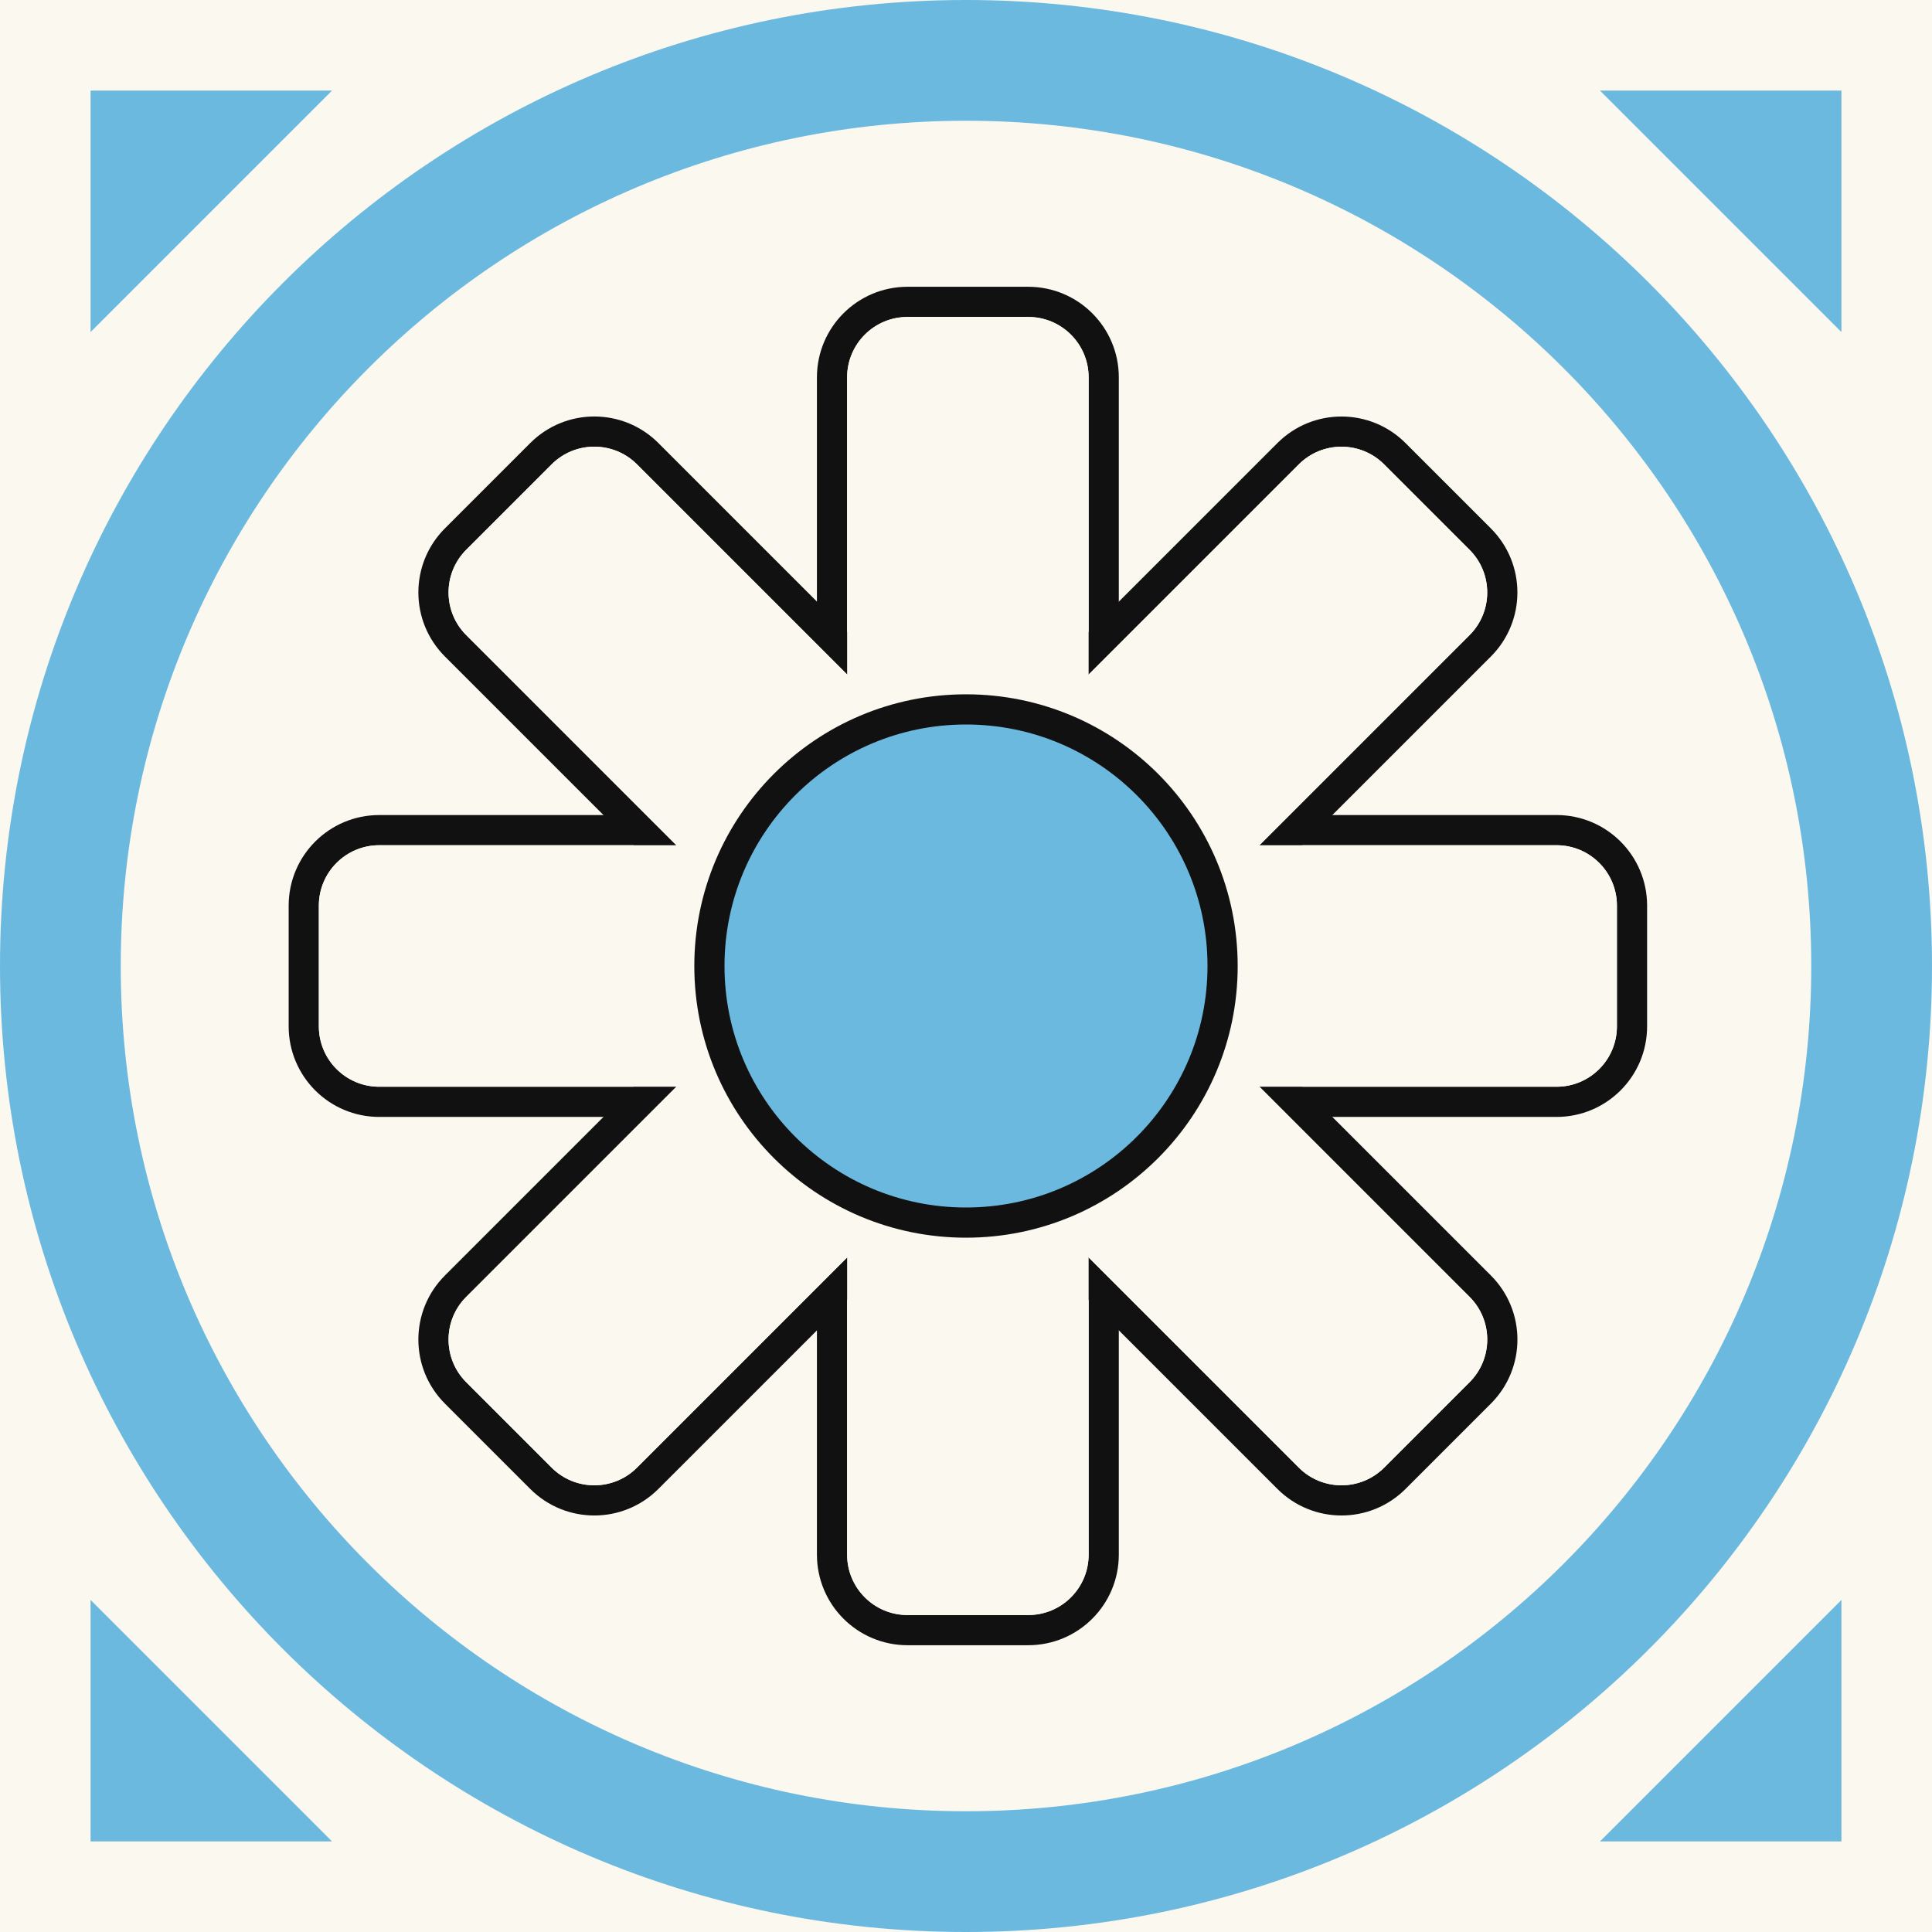
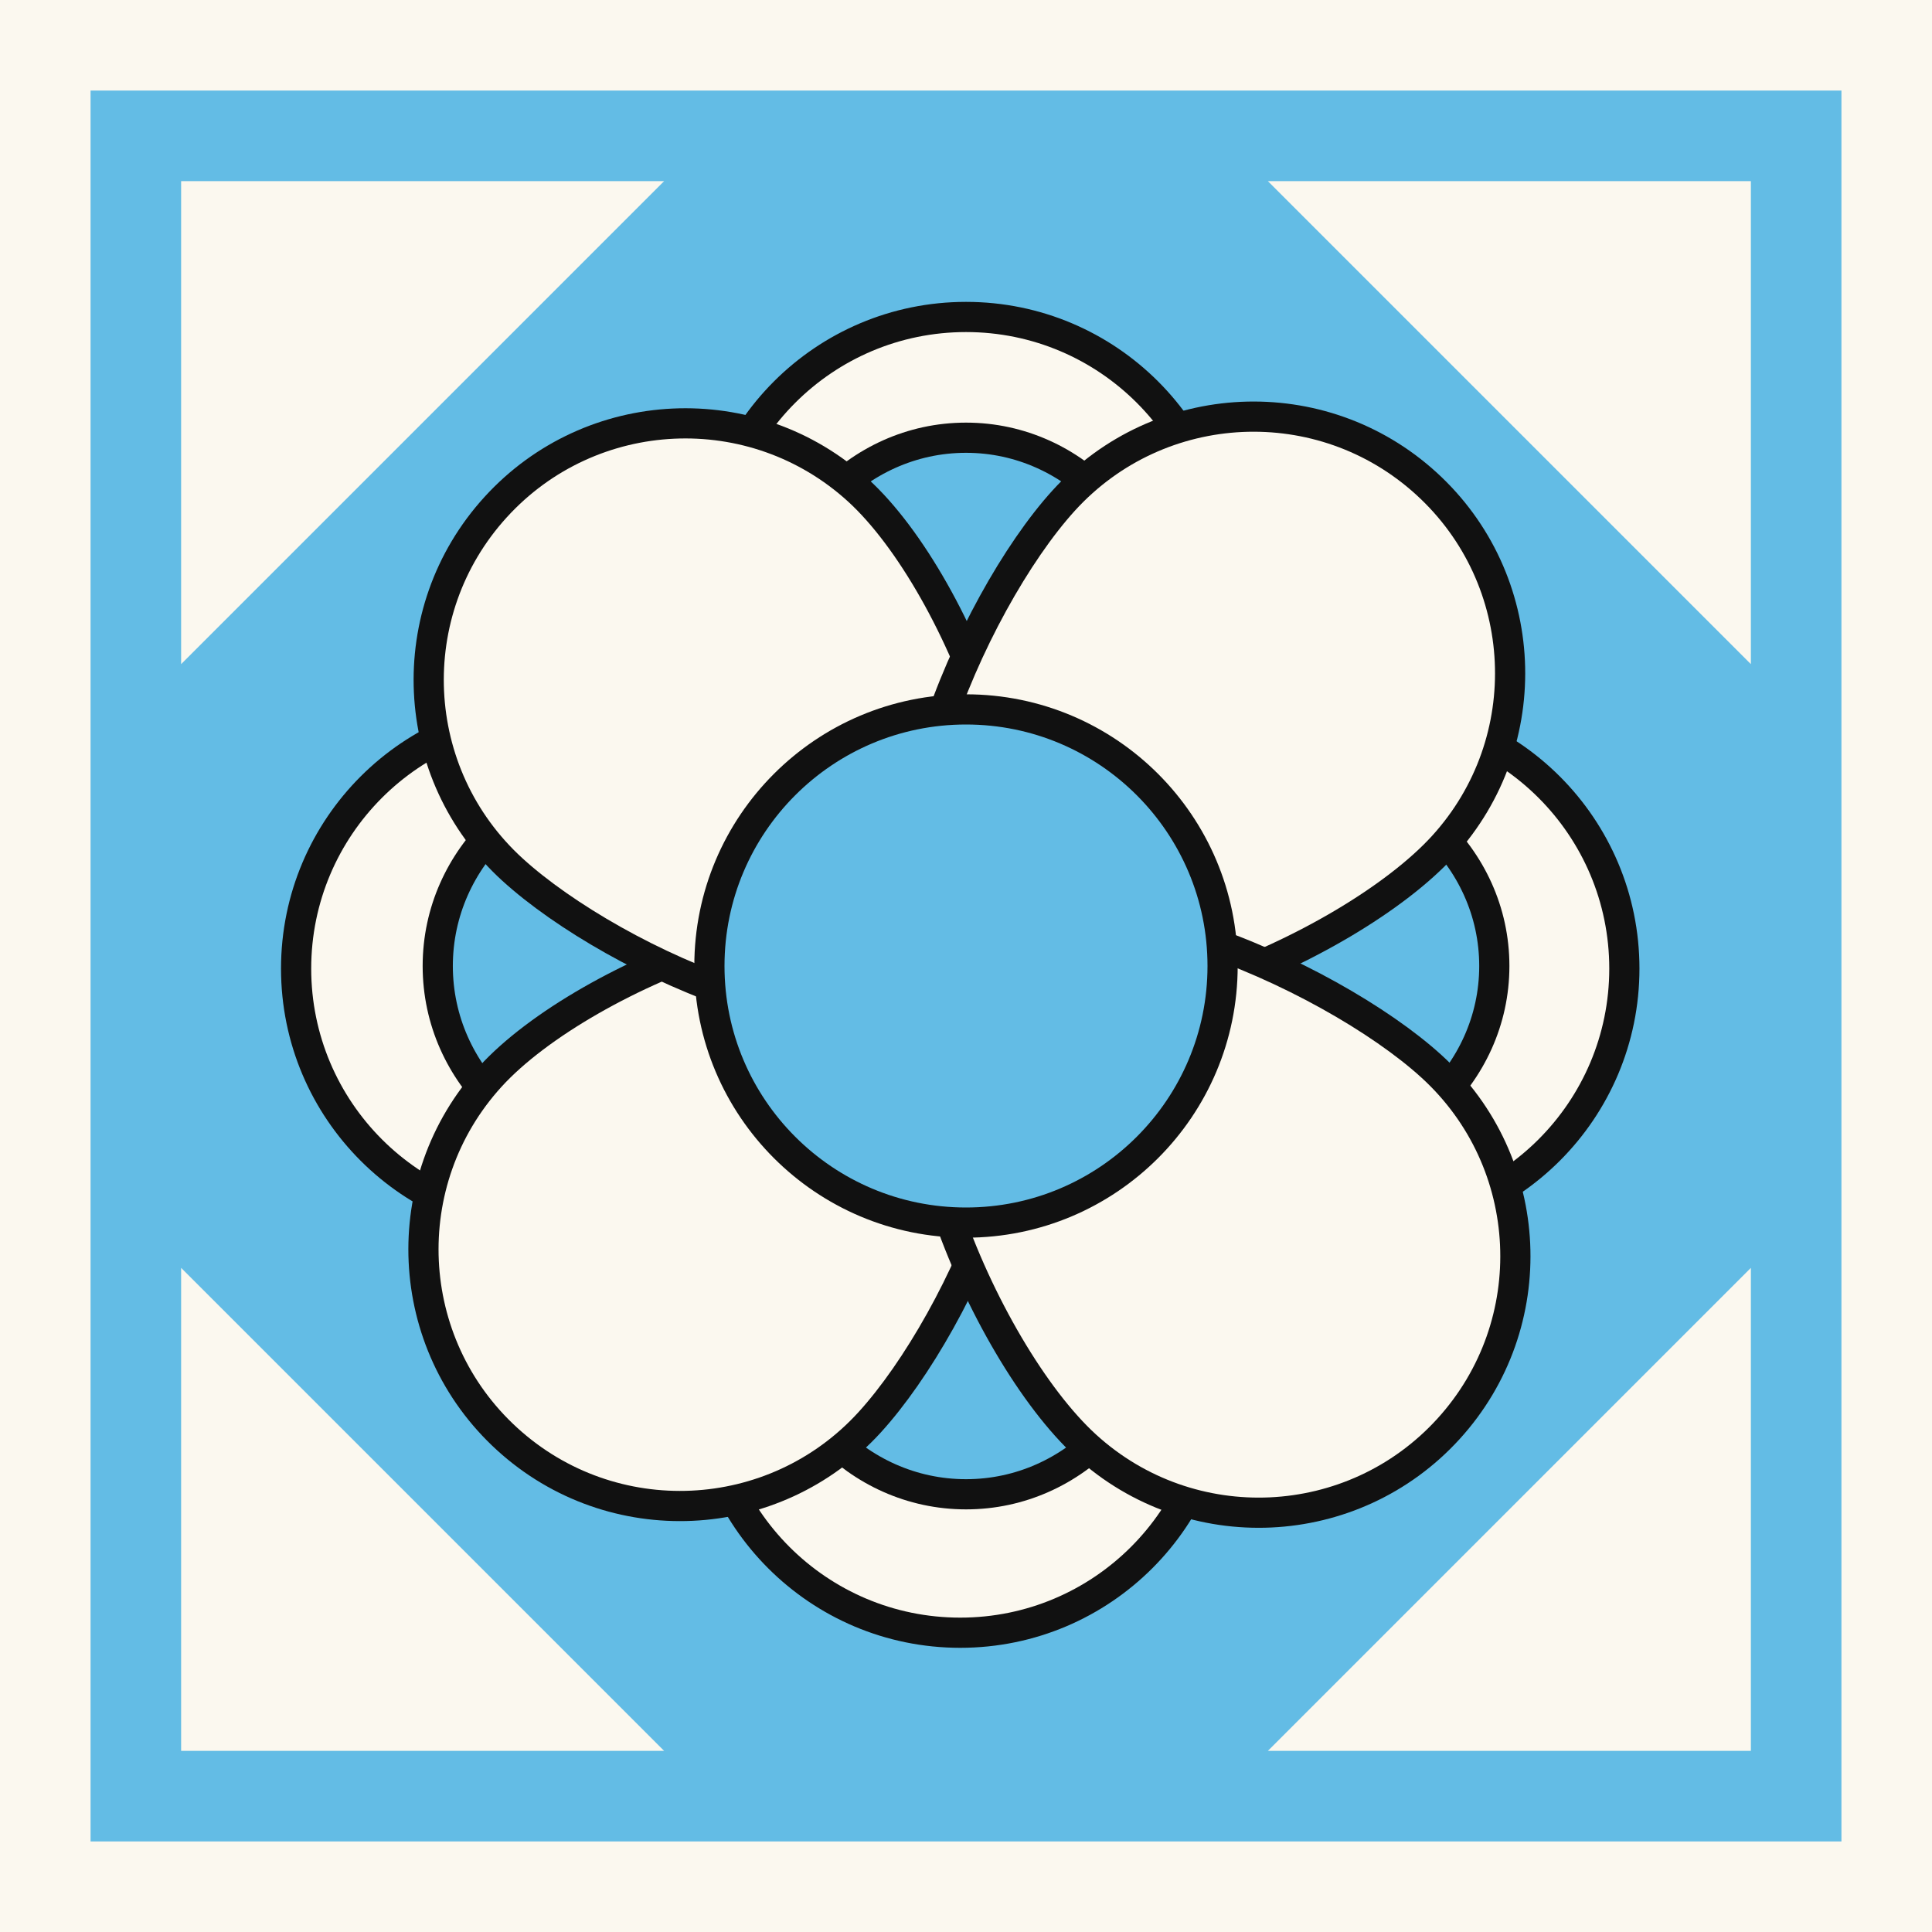
<svg xmlns="http://www.w3.org/2000/svg" width="64" height="64" viewBox="0 0 64 64" fill="none">
-   <g clip-path="url(#clip0_400_1427)">
-     <rect width="64" height="64" fill="#FBF8EF" />
-     <rect y="64" width="64" height="64" rx="32" transform="rotate(-90 0 64)" fill="#6CB9E0" />
-     <rect x="4" y="60" width="56" height="56" rx="28" transform="rotate(-90 4 60)" fill="#FBF8EF" />
-     <rect x="54.062" y="27.5" width="9" height="17" rx="2.5" transform="rotate(90 54.0625 27.5)" fill="#FBF8EF" stroke="#111111" />
-     <rect x="27.062" y="27.5" width="9" height="17" rx="2.5" transform="rotate(90 27.0625 27.5)" fill="#FBF8EF" stroke="#111111" />
-     <rect x="27.562" y="10" width="9" height="17" rx="2.5" fill="#FBF8EF" stroke="#111111" />
-     <path d="M30.062 37C28.682 37 27.562 38.119 27.562 39.5L27.562 51.5C27.562 52.881 28.682 54 30.062 54L34.062 54C35.443 54 36.562 52.881 36.562 51.5L36.562 39.5C36.562 38.119 35.443 37 34.062 37L30.062 37Z" fill="#FBF8EF" stroke="#111111" />
-     <rect x="44.438" y="13.262" width="9" height="17" rx="2.5" transform="rotate(45 44.4375 13.2616)" fill="#FBF8EF" stroke="#111111" />
-     <rect x="25.344" y="32.353" width="9" height="17" rx="2.5" transform="rotate(45 25.3438 32.3534)" fill="#FBF8EF" stroke="#111111" />
-     <rect x="13.324" y="19.625" width="9" height="17" rx="2.5" transform="rotate(-45 13.3241 19.6255)" fill="#FBF8EF" stroke="#111111" />
-     <rect x="32.418" y="38.717" width="9" height="17" rx="2.5" transform="rotate(-45 32.4179 38.7173)" fill="#FBF8EF" stroke="#111111" />
-     <rect x="53.562" y="28" width="8" height="16" rx="2" transform="rotate(90 53.5625 28)" fill="#FBF8EF" />
-     <rect x="26.562" y="28" width="8" height="16" rx="2" transform="rotate(90 26.5625 28)" fill="#FBF8EF" />
-     <rect x="28.062" y="10.5" width="8" height="16" rx="2" fill="#FBF8EF" />
-     <rect x="28.062" y="37.5" width="8" height="16" rx="2" fill="#FBF8EF" />
-     <rect x="44.438" y="13.969" width="8" height="16" rx="2" transform="rotate(45 44.4375 13.9688)" fill="#FBF8EF" />
-     <rect x="25.344" y="33.06" width="8" height="16" rx="2" transform="rotate(45 25.3438 33.0605)" fill="#FBF8EF" />
-     <rect x="14.031" y="19.625" width="8" height="16" rx="2" transform="rotate(-45 14.0312 19.6255)" fill="#FBF8EF" />
-     <rect x="33.125" y="38.717" width="8" height="16" rx="2" transform="rotate(-45 33.125 38.7173)" fill="#FBF8EF" />
-     <rect x="23.5" y="23.5" width="17" height="17" rx="8.5" fill="#6CB9E0" stroke="#111111" />
-     <path d="M61 53V61H53L61 53Z" fill="#6CB9E0" />
-     <path d="M53 3H61V11L53 3Z" fill="#6CB9E0" />
-     <path d="M11 3H3V11L11 3Z" fill="#6CB9E0" />
-     <path d="M11 61H3V53L11 61Z" fill="#6CB9E0" />
-   </g>
-   <defs>
-     <clipPath id="clip0_400_1427">
-       <rect width="64" height="64" fill="white" />
-     </clipPath>
-   </defs>
+   <rect width="64" height="64" fill="#FBF8EF" />
+   <rect width="58" height="58" transform="matrix(0 -1 1 0 3 61)" fill="#63BCE5" />
+   <path d="M58 42V58H42L58 42Z" fill="#FBF8EF" />
+   <path d="M42 6H58V22L42 6Z" fill="#FBF8EF" />
+   <path d="M22 6H6V22L22 6Z" fill="#FBF8EF" />
+   <path d="M22 58H6V42L22 58Z" fill="#FBF8EF" />
+   <path d="M32.001 10.5C36.695 10.5 40.501 14.306 40.501 19C40.501 21.304 39.627 24.734 38.201 27.587C37.486 29.017 36.618 30.333 35.624 31.298C34.633 32.261 33.474 32.914 32.192 32.914C30.912 32.914 29.732 32.263 28.706 31.304C27.679 30.342 26.762 29.029 25.998 27.6C24.477 24.749 23.5 21.314 23.5 19C23.5 14.306 27.306 10.5 32.001 10.5Z" fill="#FBF8EF" stroke="#111111" />
+   <path d="M32.001 14.5C35.617 14.5 38.501 17.595 38.501 21.352C38.5 23.195 37.841 25.929 36.767 28.204C36.229 29.345 35.572 30.4 34.816 31.178C34.063 31.952 33.161 32.5 32.144 32.5C31.13 32.5 30.212 31.955 29.434 31.185C28.651 30.409 27.959 29.356 27.383 28.216C26.237 25.944 25.501 23.204 25.5 21.352C25.5 17.595 28.384 14.5 32.001 14.5Z" fill="#63BCE5" stroke="#111111" />
+   <path d="M32.501 32.086C32.501 33.373 31.826 34.544 30.839 35.55C29.849 36.559 28.501 37.451 27.037 38.19C24.117 39.662 20.617 40.586 18.309 40.586C13.615 40.586 9.809 36.78 9.809 32.086C9.809 27.392 13.615 23.586 18.309 23.586C20.617 23.586 24.117 24.51 27.037 25.982C28.501 26.721 29.849 27.613 30.839 28.622C31.826 29.628 32.501 30.799 32.501 32.086Z" fill="#FBF8EF" stroke="#111111" />
+   <path d="M32.501 32C32.501 33.019 31.943 33.929 31.16 34.693C30.372 35.462 29.304 36.137 28.151 36.693C25.853 37.802 23.095 38.5 21.27 38.5C17.552 38.5 14.501 35.61 14.501 32C14.501 28.39 17.552 25.5 21.27 25.5C23.095 25.5 25.853 26.198 28.151 27.307C29.304 27.863 30.372 28.538 31.16 29.307C31.943 30.071 32.501 30.981 32.501 32Z" fill="#63BCE5" stroke="#111111" />
+   <path d="M53.809 32.086C53.809 36.78 50.004 40.586 45.309 40.586C43 40.586 39.593 39.661 36.767 38.187C35.35 37.447 34.048 36.554 33.095 35.543C32.144 34.534 31.5 33.365 31.5 32.086C31.5 30.807 32.144 29.638 33.095 28.629C34.048 27.618 35.35 26.725 36.767 25.985C39.593 24.511 43 23.586 45.309 23.586C50.004 23.586 53.809 27.392 53.809 32.086Z" fill="#FBF8EF" stroke="#111111" />
+   <path d="M49.501 32C49.501 35.618 46.389 38.5 42.618 38.5C40.761 38.5 38.031 37.802 35.767 36.691C34.632 36.134 33.583 35.459 32.811 34.69C32.043 33.923 31.5 33.014 31.5 32C31.5 30.986 32.043 30.077 32.811 29.311C33.583 28.541 34.632 27.866 35.767 27.309C38.031 26.198 40.761 25.5 42.618 25.5C46.389 25.5 49.501 28.381 49.501 32Z" fill="#63BCE5" stroke="#111111" />
+   <path d="M32.001 31.5C33.286 31.5 34.446 32.167 35.436 33.145C36.428 34.127 37.296 35.465 38.01 36.916C39.435 39.811 40.309 43.283 40.309 45.586C40.309 50.28 36.504 54.086 31.809 54.086C27.115 54.086 23.309 50.28 23.309 45.586C23.309 43.273 24.284 39.796 25.805 36.903C26.568 35.452 27.485 34.118 28.512 33.14C29.536 32.165 30.717 31.5 32.001 31.5Z" fill="#FBF8EF" stroke="#111111" />
+   <path d="M32.144 31.5C33.163 31.5 34.065 32.055 34.817 32.836C35.573 33.621 36.23 34.685 36.768 35.833C37.841 38.123 38.501 40.871 38.501 42.7C38.5 46.432 35.613 49.5 32.001 49.5C28.388 49.5 25.501 46.432 25.5 42.7C25.5 40.861 26.237 38.109 27.382 35.821C27.957 34.673 28.65 33.611 29.432 32.829C30.209 32.052 31.128 31.5 32.144 31.5Z" fill="#63BCE5" stroke="#111111" />
+   <path d="M32.337 31.631C33.286 32.496 33.684 33.736 33.739 35.085C33.794 36.434 33.51 37.943 33.037 39.432C32.092 42.405 30.353 45.421 28.81 47.114C25.648 50.584 20.271 50.833 16.802 47.671C13.332 44.509 13.083 39.133 16.245 35.663C17.812 33.943 20.932 32.162 24.049 31.182C25.614 30.69 27.212 30.39 28.645 30.411C30.071 30.431 31.395 30.773 32.337 31.631Z" fill="#FBF8EF" stroke="#111111" />
+   <path d="M32.37 32.336C31.506 33.285 30.271 33.684 28.929 33.739C27.588 33.793 26.09 33.508 24.612 33.035C21.661 32.089 18.668 30.349 16.976 28.806C13.506 25.644 13.257 20.268 16.419 16.799C19.581 13.329 24.957 13.079 28.427 16.242C30.148 17.811 31.907 20.933 32.864 24.05C33.344 25.616 33.634 27.214 33.604 28.646C33.575 30.073 33.227 31.395 32.37 32.336Z" fill="#FBF8EF" stroke="#111111" />
+   <path d="M47.25 16.019C50.72 19.181 50.969 24.557 47.807 28.027C46.243 29.743 43.116 31.601 39.988 32.659C38.417 33.19 36.813 33.531 35.375 33.541C33.943 33.551 32.61 33.233 31.663 32.37C30.711 31.502 30.319 30.239 30.269 28.865C30.219 27.489 30.51 25.942 30.989 24.415C31.945 21.368 33.697 18.272 35.242 16.576C38.404 13.106 43.781 12.857 47.25 16.019Z" fill="#FBF8EF" stroke="#111111" />
+   <path d="M47.981 47.336C44.819 50.805 39.443 51.055 35.974 47.893C34.257 46.328 32.398 43.178 31.341 40.029C30.81 38.448 30.469 36.833 30.459 35.387C30.449 33.949 30.768 32.61 31.631 31.663C32.5 30.71 33.765 30.322 35.139 30.281C36.515 30.24 38.062 30.542 39.588 31.032C42.636 32.011 45.73 33.783 47.424 35.328C50.894 38.49 51.144 43.866 47.981 47.336Z" fill="#FBF8EF" stroke="#111111" />
+   <path d="M32 23.5C36.694 23.5 40.5 27.306 40.5 32C40.5 36.694 36.694 40.5 32 40.5C27.306 40.5 23.5 36.694 23.5 32C23.5 27.306 27.306 23.5 32 23.5Z" fill="#63BCE5" stroke="#111111" />
</svg>
